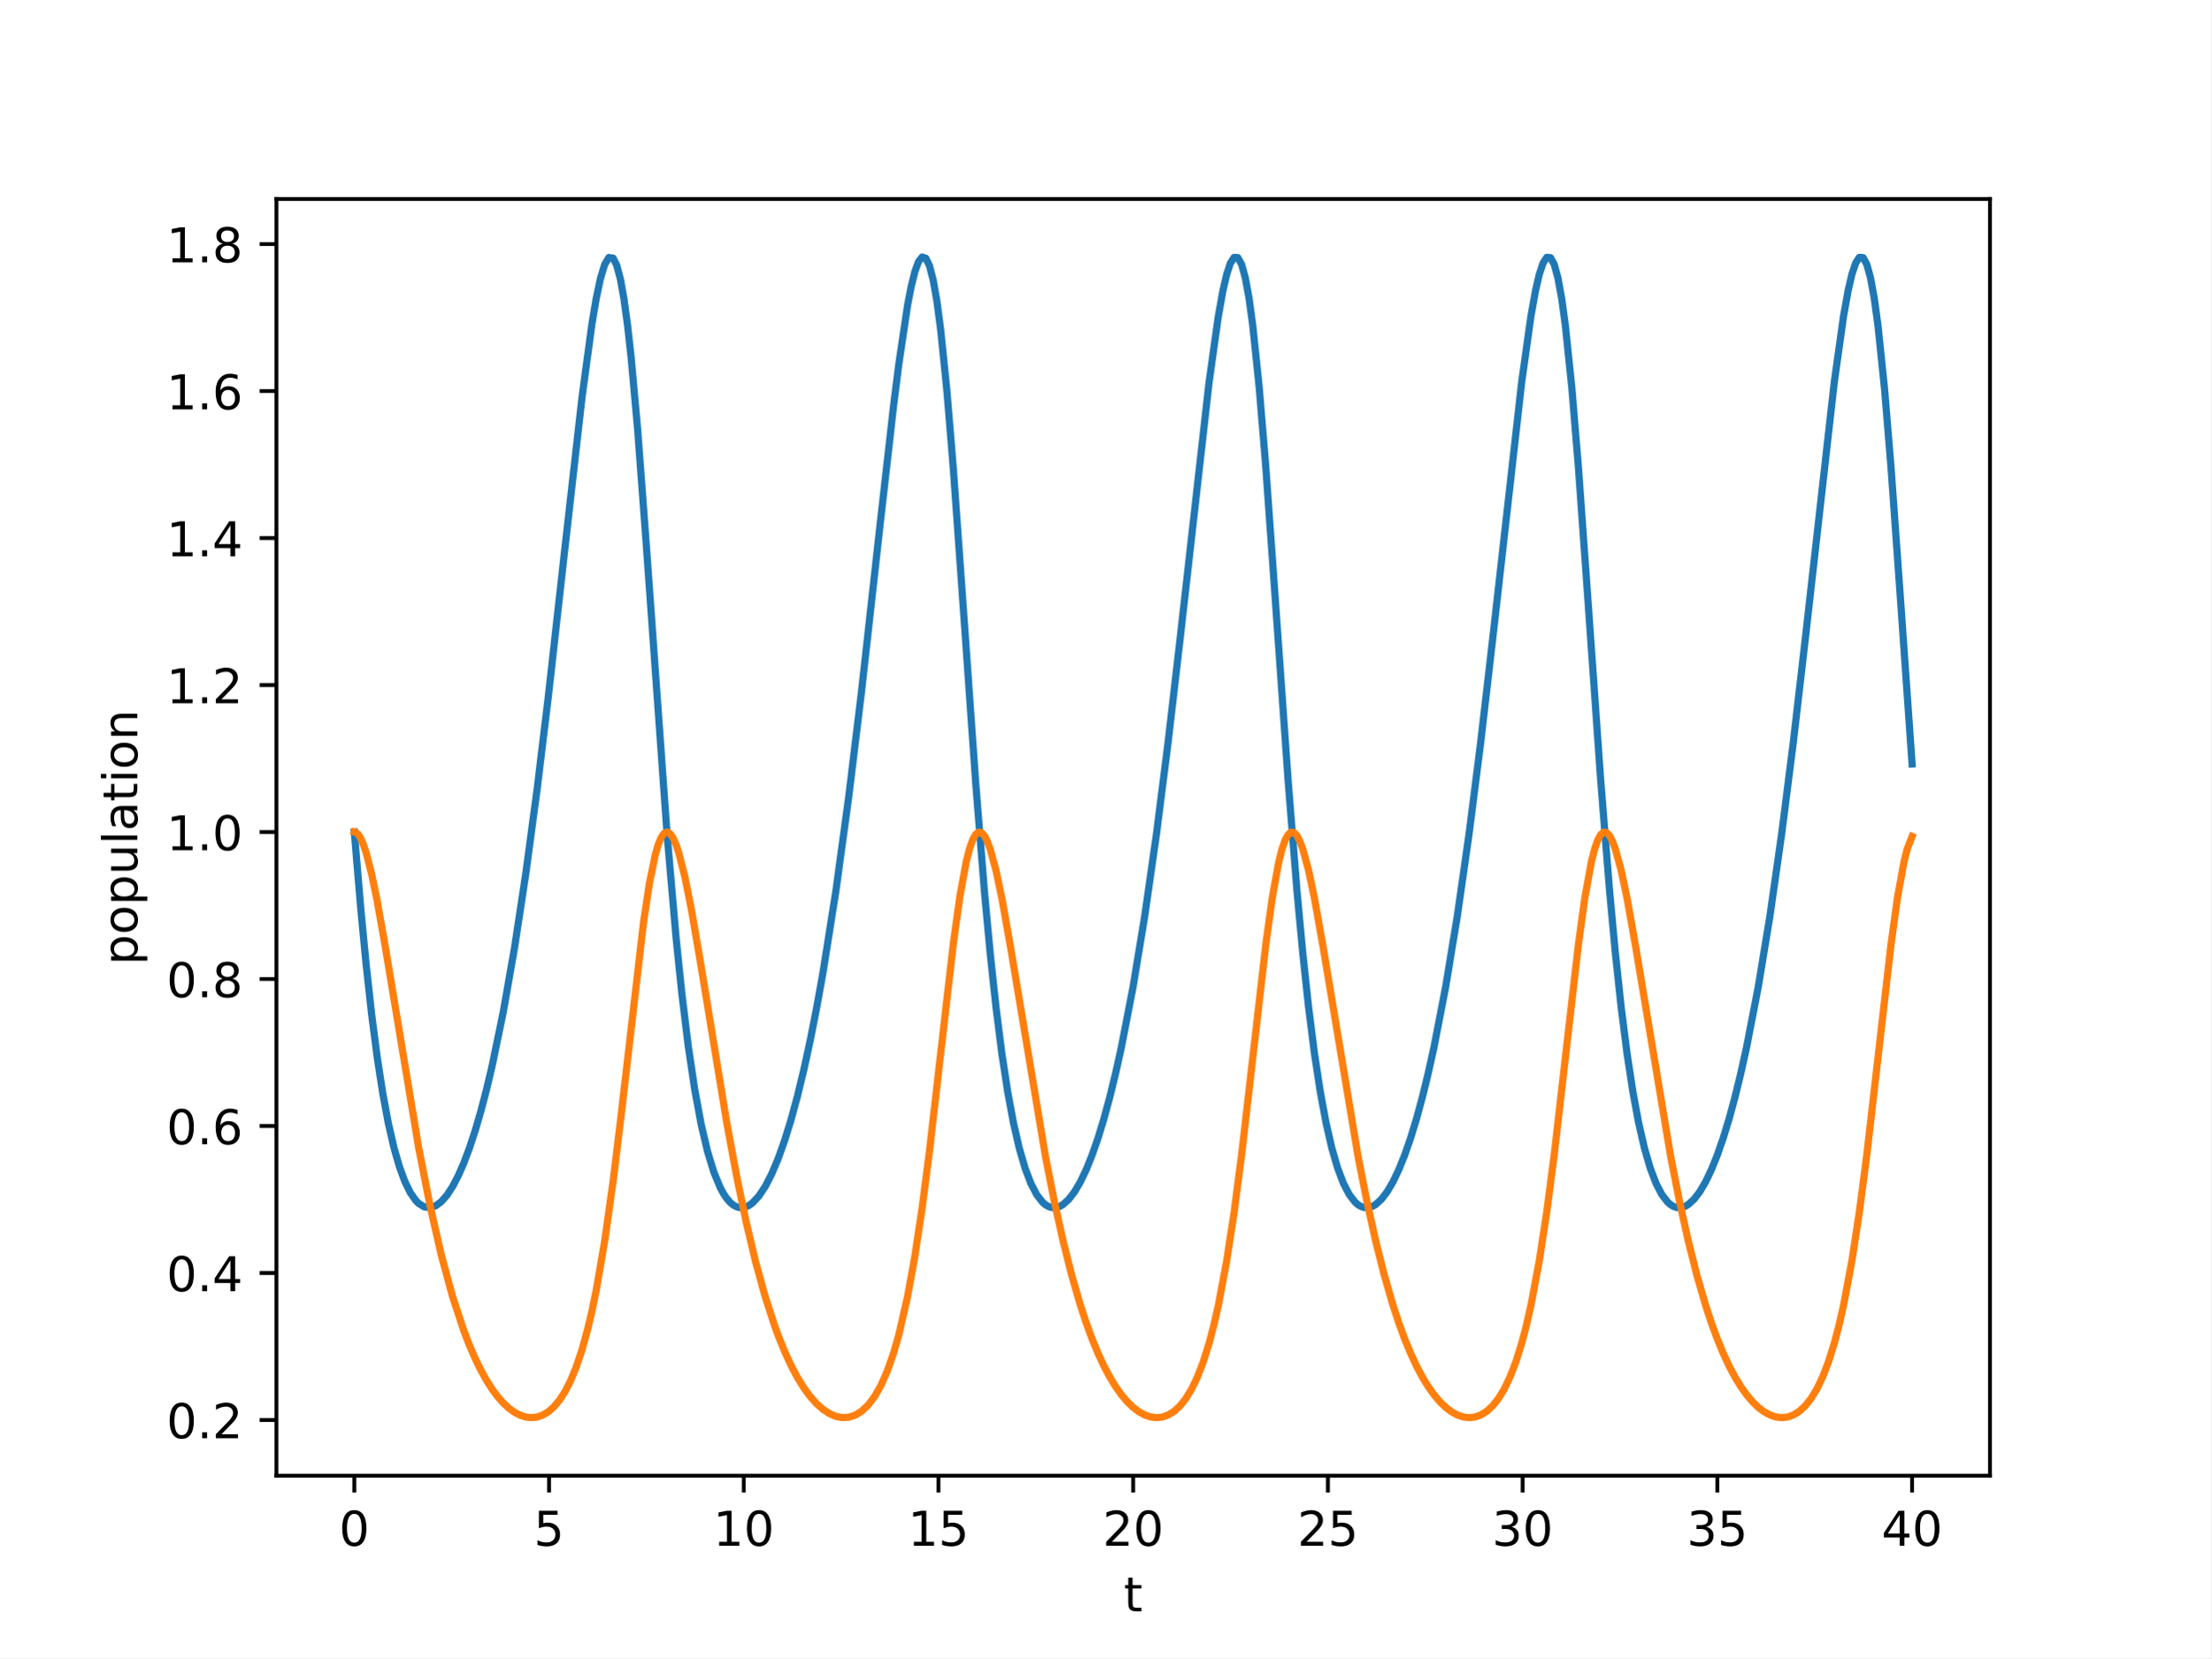
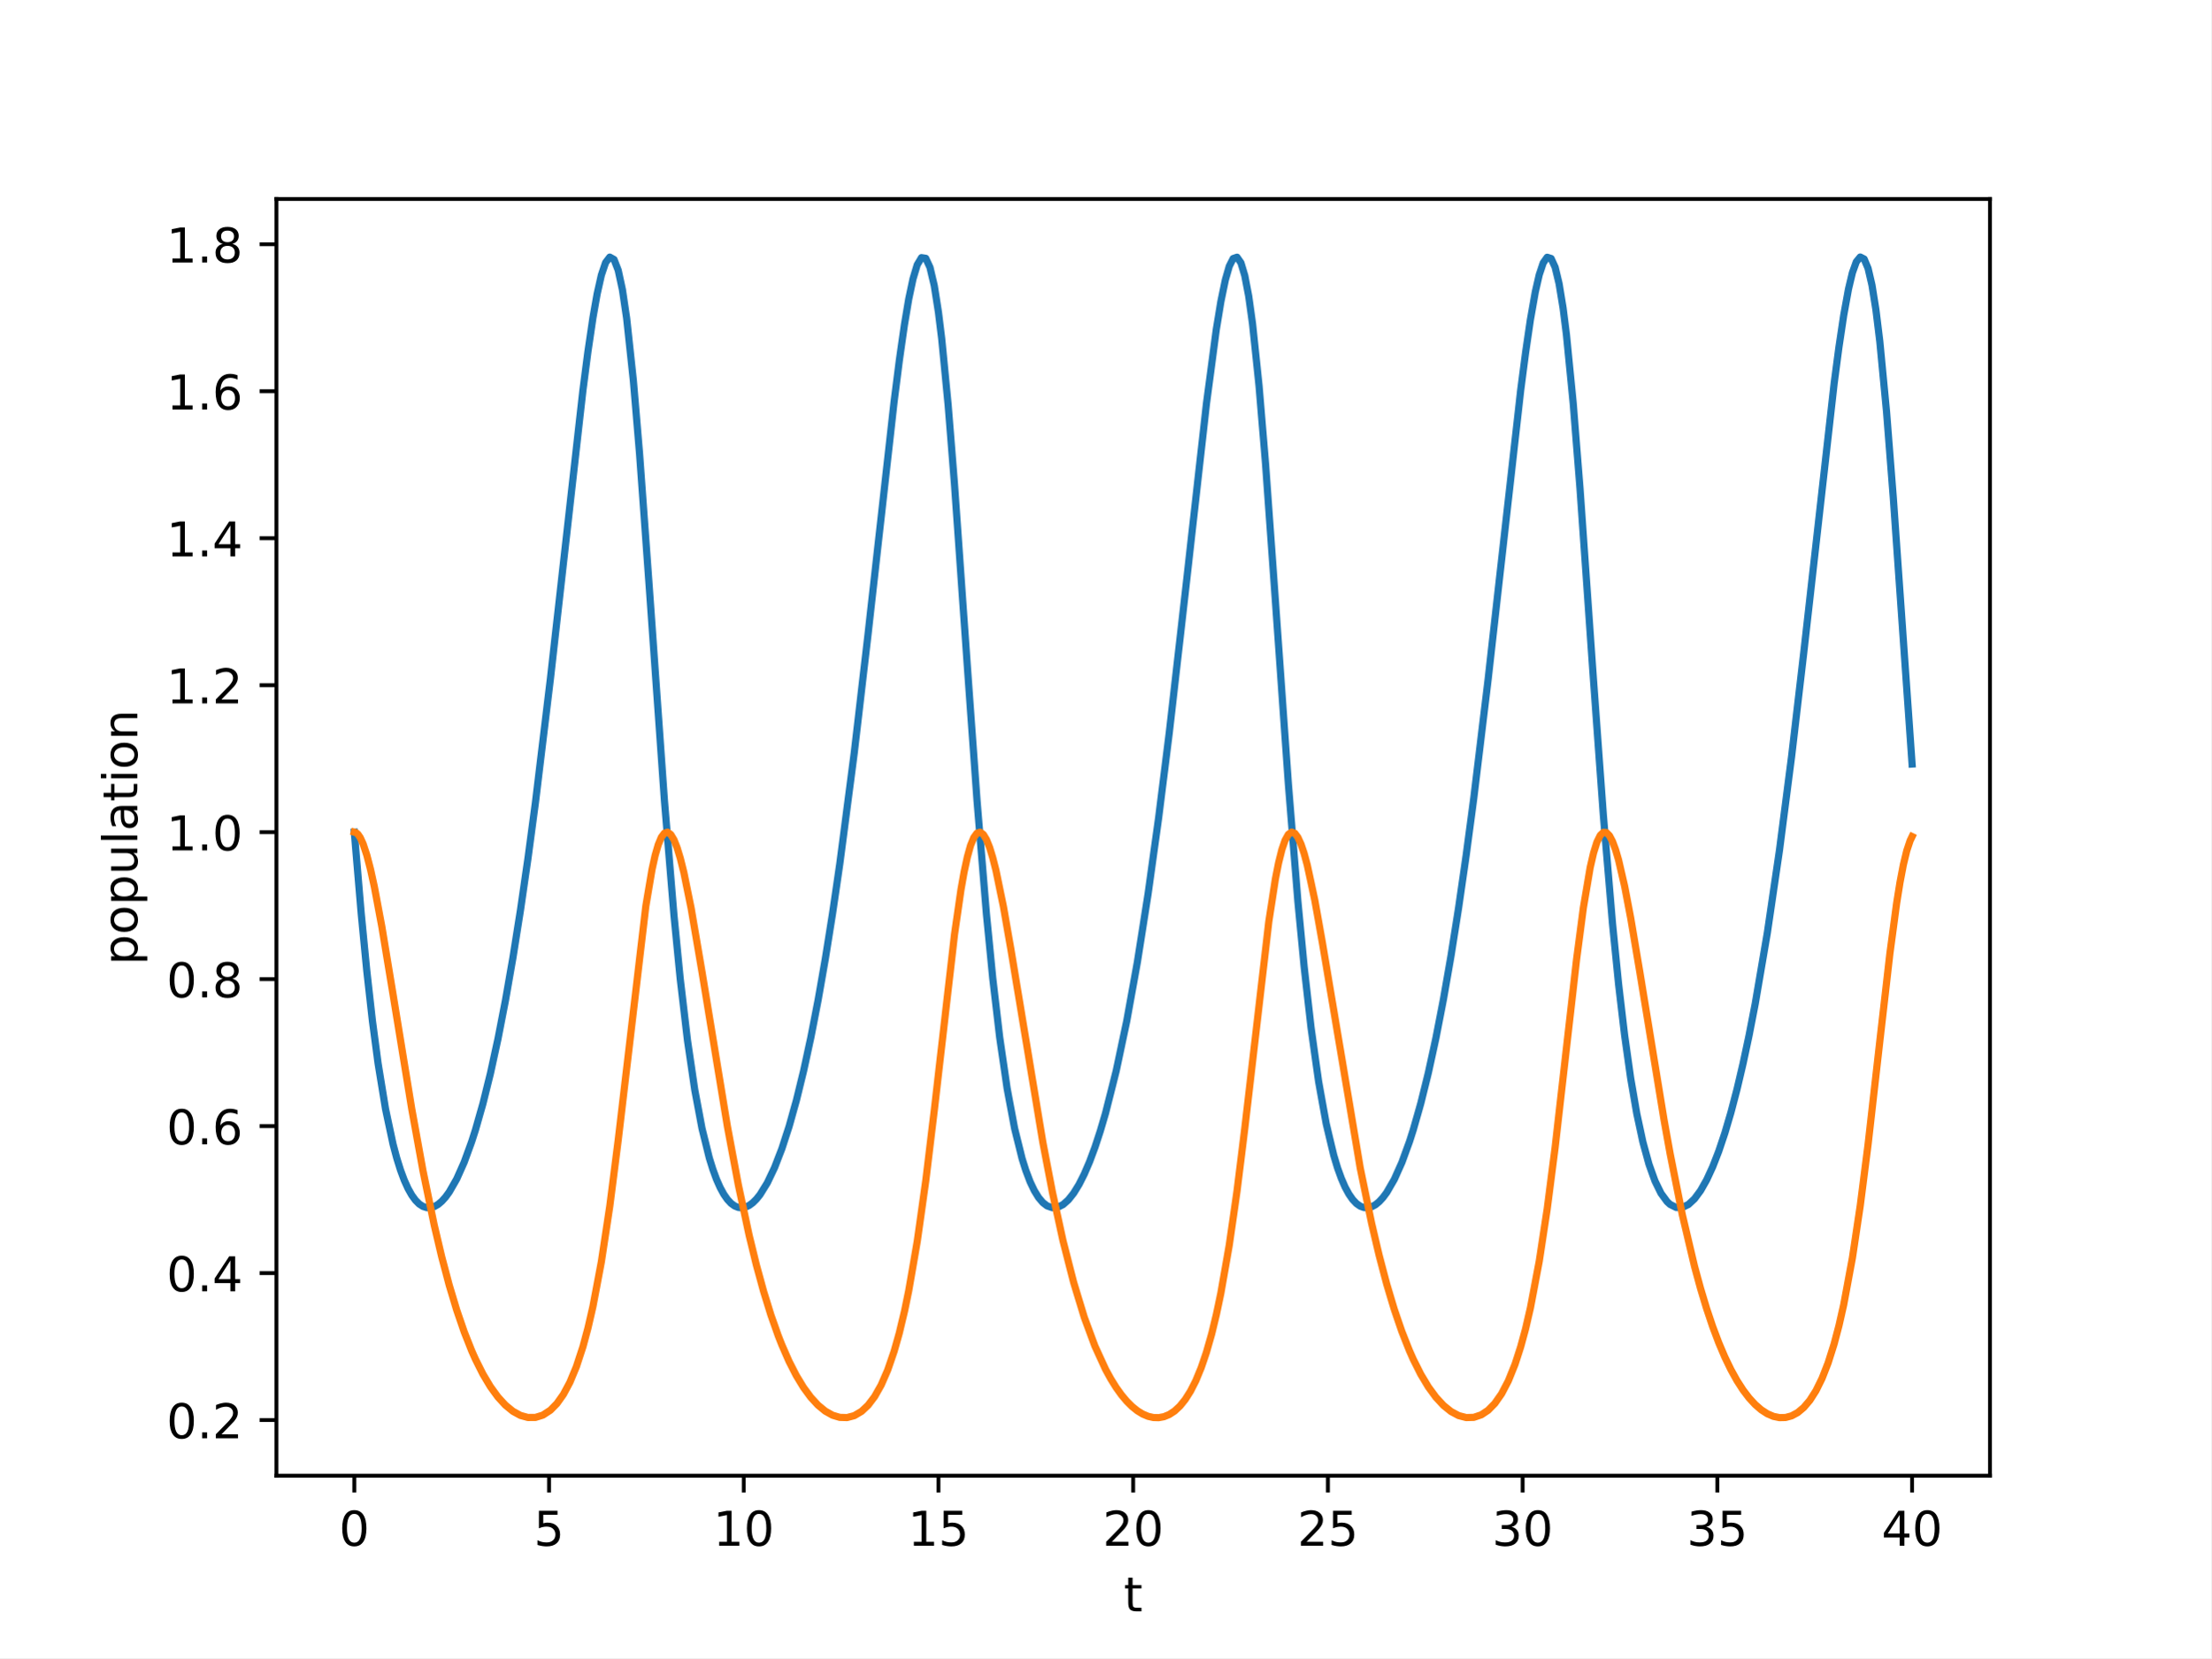
<svg xmlns="http://www.w3.org/2000/svg" xmlns:xlink="http://www.w3.org/1999/xlink" width="460.8pt" height="345.6pt" viewBox="0 0 460.8 345.6" version="1.1">
  <defs>
    <style type="text/css">*{stroke-linejoin: round; stroke-linecap: butt}</style>
  </defs>
  <g id="figure_1">
    <g id="patch_1">
      <path d="M 0 345.6  L 460.8 345.6  L 460.8 0  L 0 0  z " style="fill: #ffffff" />
    </g>
    <g id="axes_1">
      <g id="patch_2">
        <path d="M 57.6 307.584  L 414.72 307.584  L 414.72 41.472  L 57.6 41.472  z " style="fill: #ffffff" />
      </g>
      <g id="matplotlib.axis_1">
        <g id="xtick_1">
          <g id="line2d_1">
            <defs>
-               <path id="m613762e076" d="M 0 0  L 0 3.5  " style="stroke: #000000; stroke-width: 0.8" />
+               <path id="m82d29d1a93" d="M 0 0  L 0 3.5  " style="stroke: #000000; stroke-width: 0.8" />
            </defs>
            <g>
-               <use xlink:href="#m613762e076" x="73.833" y="307.584" style="stroke: #000000; stroke-width: 0.8" />
+               <use xlink:href="#m82d29d1a93" x="73.833" y="307.584" style="stroke: #000000; stroke-width: 0.8" />
            </g>
          </g>
          <g id="text_1">
            <g transform="translate(70.65148 322.1824) scale(0.1 -0.1)">
              <defs>
                <path id="DejaVuSans-30" d="M 2034 4250  Q 1547 4250 1301 3770  Q 1056 3291 1056 2328  Q 1056 1369 1301 889  Q 1547 409 2034 409  Q 2525 409 2770 889  Q 3016 1369 3016 2328  Q 3016 3291 2770 3770  Q 2525 4250 2034 4250  z M 2034 4750  Q 2819 4750 3233 4129  Q 3647 3509 3647 2328  Q 3647 1150 3233 529  Q 2819 -91 2034 -91  Q 1250 -91 836 529  Q 422 1150 422 2328  Q 422 3509 836 4129  Q 1250 4750 2034 4750  z " transform="scale(0.015625)" />
              </defs>
              <use xlink:href="#DejaVuSans-30" />
            </g>
          </g>
        </g>
        <g id="xtick_2">
          <g id="line2d_2">
            <g>
-               <use xlink:href="#m613762e076" x="114.415" y="307.584" style="stroke: #000000; stroke-width: 0.8" />
+               <use xlink:href="#m82d29d1a93" x="114.415" y="307.584" style="stroke: #000000; stroke-width: 0.8" />
            </g>
          </g>
          <g id="text_2">
            <g transform="translate(111.2333 322.1824) scale(0.1 -0.1)">
              <defs>
                <path id="DejaVuSans-35" d="M 691 4666  L 3169 4666  L 3169 4134  L 1269 4134  L 1269 2991  Q 1406 3038 1543 3061  Q 1681 3084 1819 3084  Q 2600 3084 3056 2656  Q 3513 2228 3513 1497  Q 3513 744 3044 326  Q 2575 -91 1722 -91  Q 1428 -91 1123 -41  Q 819 9 494 109  L 494 744  Q 775 591 1075 516  Q 1375 441 1709 441  Q 2250 441 2565 725  Q 2881 1009 2881 1497  Q 2881 1984 2565 2268  Q 2250 2553 1709 2553  Q 1456 2553 1204 2497  Q 953 2441 691 2322  L 691 4666  z " transform="scale(0.015625)" />
              </defs>
              <use xlink:href="#DejaVuSans-35" />
            </g>
          </g>
        </g>
        <g id="xtick_3">
          <g id="line2d_3">
            <g>
-               <use xlink:href="#m613762e076" x="154.996" y="307.584" style="stroke: #000000; stroke-width: 0.8" />
+               <use xlink:href="#m82d29d1a93" x="154.996" y="307.584" style="stroke: #000000; stroke-width: 0.8" />
            </g>
          </g>
          <g id="text_3">
            <g transform="translate(148.6339 322.1824) scale(0.1 -0.1)">
              <defs>
                <path id="DejaVuSans-31" d="M 794 531  L 1825 531  L 1825 4091  L 703 3866  L 703 4441  L 1819 4666  L 2450 4666  L 2450 531  L 3481 531  L 3481 0  L 794 0  L 794 531  z " transform="scale(0.015625)" />
              </defs>
              <use xlink:href="#DejaVuSans-31" />
              <use xlink:href="#DejaVuSans-30" transform="translate(63.62305 0)" />
            </g>
          </g>
        </g>
        <g id="xtick_4">
          <g id="line2d_4">
            <g>
-               <use xlink:href="#m613762e076" x="195.578" y="307.584" style="stroke: #000000; stroke-width: 0.8" />
+               <use xlink:href="#m82d29d1a93" x="195.578" y="307.584" style="stroke: #000000; stroke-width: 0.8" />
            </g>
          </g>
          <g id="text_4">
            <g transform="translate(189.2157 322.1824) scale(0.1 -0.1)">
              <use xlink:href="#DejaVuSans-31" />
              <use xlink:href="#DejaVuSans-35" transform="translate(63.62305 0)" />
            </g>
          </g>
        </g>
        <g id="xtick_5">
          <g id="line2d_5">
            <g>
-               <use xlink:href="#m613762e076" x="236.16" y="307.584" style="stroke: #000000; stroke-width: 0.8" />
+               <use xlink:href="#m82d29d1a93" x="236.16" y="307.584" style="stroke: #000000; stroke-width: 0.8" />
            </g>
          </g>
          <g id="text_5">
            <g transform="translate(229.7975 322.1824) scale(0.1 -0.1)">
              <defs>
                <path id="DejaVuSans-32" d="M 1228 531  L 3431 531  L 3431 0  L 469 0  L 469 531  Q 828 903 1448 1529  Q 2069 2156 2228 2338  Q 2531 2678 2651 2914  Q 2772 3150 2772 3378  Q 2772 3750 2511 3984  Q 2250 4219 1831 4219  Q 1534 4219 1204 4116  Q 875 4013 500 3803  L 500 4441  Q 881 4594 1212 4672  Q 1544 4750 1819 4750  Q 2544 4750 2975 4387  Q 3406 4025 3406 3419  Q 3406 3131 3298 2873  Q 3191 2616 2906 2266  Q 2828 2175 2409 1742  Q 1991 1309 1228 531  z " transform="scale(0.015625)" />
              </defs>
              <use xlink:href="#DejaVuSans-32" />
              <use xlink:href="#DejaVuSans-30" transform="translate(63.62305 0)" />
            </g>
          </g>
        </g>
        <g id="xtick_6">
          <g id="line2d_6">
            <g>
-               <use xlink:href="#m613762e076" x="276.742" y="307.584" style="stroke: #000000; stroke-width: 0.8" />
+               <use xlink:href="#m82d29d1a93" x="276.742" y="307.584" style="stroke: #000000; stroke-width: 0.8" />
            </g>
          </g>
          <g id="text_6">
            <g transform="translate(270.3793 322.1824) scale(0.1 -0.1)">
              <use xlink:href="#DejaVuSans-32" />
              <use xlink:href="#DejaVuSans-35" transform="translate(63.62305 0)" />
            </g>
          </g>
        </g>
        <g id="xtick_7">
          <g id="line2d_7">
            <g>
-               <use xlink:href="#m613762e076" x="317.324" y="307.584" style="stroke: #000000; stroke-width: 0.8" />
+               <use xlink:href="#m82d29d1a93" x="317.324" y="307.584" style="stroke: #000000; stroke-width: 0.8" />
            </g>
          </g>
          <g id="text_7">
            <g transform="translate(310.9611 322.1824) scale(0.1 -0.1)">
              <defs>
                <path id="DejaVuSans-33" d="M 2597 2516  Q 3050 2419 3304 2112  Q 3559 1806 3559 1356  Q 3559 666 3084 287  Q 2609 -91 1734 -91  Q 1441 -91 1130 -33  Q 819 25 488 141  L 488 750  Q 750 597 1062 519  Q 1375 441 1716 441  Q 2309 441 2620 675  Q 2931 909 2931 1356  Q 2931 1769 2642 2001  Q 2353 2234 1838 2234  L 1294 2234  L 1294 2753  L 1863 2753  Q 2328 2753 2575 2939  Q 2822 3125 2822 3475  Q 2822 3834 2567 4026  Q 2313 4219 1838 4219  Q 1578 4219 1281 4162  Q 984 4106 628 3988  L 628 4550  Q 988 4650 1302 4700  Q 1616 4750 1894 4750  Q 2613 4750 3031 4423  Q 3450 4097 3450 3541  Q 3450 3153 3228 2886  Q 3006 2619 2597 2516  z " transform="scale(0.015625)" />
              </defs>
              <use xlink:href="#DejaVuSans-33" />
              <use xlink:href="#DejaVuSans-30" transform="translate(63.62305 0)" />
            </g>
          </g>
        </g>
        <g id="xtick_8">
          <g id="line2d_8">
            <g>
-               <use xlink:href="#m613762e076" x="357.905" y="307.584" style="stroke: #000000; stroke-width: 0.8" />
+               <use xlink:href="#m82d29d1a93" x="357.905" y="307.584" style="stroke: #000000; stroke-width: 0.8" />
            </g>
          </g>
          <g id="text_8">
            <g transform="translate(351.543 322.1824) scale(0.1 -0.1)">
              <use xlink:href="#DejaVuSans-33" />
              <use xlink:href="#DejaVuSans-35" transform="translate(63.62305 0)" />
            </g>
          </g>
        </g>
        <g id="xtick_9">
          <g id="line2d_9">
            <g>
-               <use xlink:href="#m613762e076" x="398.487" y="307.584" style="stroke: #000000; stroke-width: 0.8" />
+               <use xlink:href="#m82d29d1a93" x="398.487" y="307.584" style="stroke: #000000; stroke-width: 0.8" />
            </g>
          </g>
          <g id="text_9">
            <g transform="translate(392.1248 322.1824) scale(0.1 -0.1)">
              <defs>
                <path id="DejaVuSans-34" d="M 2419 4116  L 825 1625  L 2419 1625  L 2419 4116  z M 2253 4666  L 3047 4666  L 3047 1625  L 3713 1625  L 3713 1100  L 3047 1100  L 3047 0  L 2419 0  L 2419 1100  L 313 1100  L 313 1709  L 2253 4666  z " transform="scale(0.015625)" />
              </defs>
              <use xlink:href="#DejaVuSans-34" />
              <use xlink:href="#DejaVuSans-30" transform="translate(63.62305 0)" />
            </g>
          </g>
        </g>
        <g id="text_10">
          <g transform="translate(234.1998 335.8606) scale(0.1 -0.1)">
            <defs>
              <path id="DejaVuSans-74" d="M 1172 4494  L 1172 3500  L 2356 3500  L 2356 3053  L 1172 3053  L 1172 1153  Q 1172 725 1289 603  Q 1406 481 1766 481  L 2356 481  L 2356 0  L 1766 0  Q 1100 0 847 248  Q 594 497 594 1153  L 594 3053  L 172 3053  L 172 3500  L 594 3500  L 594 4494  L 1172 4494  z " transform="scale(0.015625)" />
            </defs>
            <use xlink:href="#DejaVuSans-74" />
          </g>
        </g>
      </g>
      <g id="matplotlib.axis_2">
        <g id="ytick_1">
          <g id="line2d_10">
            <defs>
-               <path id="mb1f3148cbe" d="M 0 0  L -3.5 0  " style="stroke: #000000; stroke-width: 0.8" />
+               <path id="m89bc246139" d="M 0 0  L -3.5 0  " style="stroke: #000000; stroke-width: 0.8" />
            </defs>
            <g>
-               <use xlink:href="#mb1f3148cbe" x="57.6" y="295.974" style="stroke: #000000; stroke-width: 0.8" />
+               <use xlink:href="#m89bc246139" x="57.6" y="295.989" style="stroke: #000000; stroke-width: 0.8" />
            </g>
          </g>
          <g id="text_11">
-             <g transform="translate(34.69687 299.7729) scale(0.1 -0.1)">
+             <g transform="translate(34.69687 299.7882) scale(0.1 -0.1)">
              <defs>
                <path id="DejaVuSans-2e" d="M 684 794  L 1344 794  L 1344 0  L 684 0  L 684 794  z " transform="scale(0.015625)" />
              </defs>
              <use xlink:href="#DejaVuSans-30" />
              <use xlink:href="#DejaVuSans-2e" transform="translate(63.62305 0)" />
              <use xlink:href="#DejaVuSans-32" transform="translate(95.41016 0)" />
            </g>
          </g>
        </g>
        <g id="ytick_2">
          <g id="line2d_11">
            <g>
-               <use xlink:href="#mb1f3148cbe" x="57.6" y="265.335" style="stroke: #000000; stroke-width: 0.8" />
+               <use xlink:href="#m89bc246139" x="57.6" y="265.353" style="stroke: #000000; stroke-width: 0.8" />
            </g>
          </g>
          <g id="text_12">
-             <g transform="translate(34.69687 269.1345) scale(0.1 -0.1)">
+             <g transform="translate(34.69687 269.1526) scale(0.1 -0.1)">
              <use xlink:href="#DejaVuSans-30" />
              <use xlink:href="#DejaVuSans-2e" transform="translate(63.62305 0)" />
              <use xlink:href="#DejaVuSans-34" transform="translate(95.41016 0)" />
            </g>
          </g>
        </g>
        <g id="ytick_3">
          <g id="line2d_12">
            <g>
-               <use xlink:href="#mb1f3148cbe" x="57.6" y="234.697" style="stroke: #000000; stroke-width: 0.8" />
+               <use xlink:href="#m89bc246139" x="57.6" y="234.718" style="stroke: #000000; stroke-width: 0.8" />
            </g>
          </g>
          <g id="text_13">
-             <g transform="translate(34.69687 238.4961) scale(0.1 -0.1)">
+             <g transform="translate(34.69687 238.517) scale(0.1 -0.1)">
              <defs>
                <path id="DejaVuSans-36" d="M 2113 2584  Q 1688 2584 1439 2293  Q 1191 2003 1191 1497  Q 1191 994 1439 701  Q 1688 409 2113 409  Q 2538 409 2786 701  Q 3034 994 3034 1497  Q 3034 2003 2786 2293  Q 2538 2584 2113 2584  z M 3366 4563  L 3366 3988  Q 3128 4100 2886 4159  Q 2644 4219 2406 4219  Q 1781 4219 1451 3797  Q 1122 3375 1075 2522  Q 1259 2794 1537 2939  Q 1816 3084 2150 3084  Q 2853 3084 3261 2657  Q 3669 2231 3669 1497  Q 3669 778 3244 343  Q 2819 -91 2113 -91  Q 1303 -91 875 529  Q 447 1150 447 2328  Q 447 3434 972 4092  Q 1497 4750 2381 4750  Q 2619 4750 2861 4703  Q 3103 4656 3366 4563  z " transform="scale(0.015625)" />
              </defs>
              <use xlink:href="#DejaVuSans-30" />
              <use xlink:href="#DejaVuSans-2e" transform="translate(63.62305 0)" />
              <use xlink:href="#DejaVuSans-36" transform="translate(95.41016 0)" />
            </g>
          </g>
        </g>
        <g id="ytick_4">
          <g id="line2d_13">
            <g>
-               <use xlink:href="#mb1f3148cbe" x="57.6" y="204.059" style="stroke: #000000; stroke-width: 0.8" />
+               <use xlink:href="#m89bc246139" x="57.6" y="204.082" style="stroke: #000000; stroke-width: 0.8" />
            </g>
          </g>
          <g id="text_14">
-             <g transform="translate(34.69687 207.8577) scale(0.1 -0.1)">
+             <g transform="translate(34.69687 207.8813) scale(0.1 -0.1)">
              <defs>
                <path id="DejaVuSans-38" d="M 2034 2216  Q 1584 2216 1326 1975  Q 1069 1734 1069 1313  Q 1069 891 1326 650  Q 1584 409 2034 409  Q 2484 409 2743 651  Q 3003 894 3003 1313  Q 3003 1734 2745 1975  Q 2488 2216 2034 2216  z M 1403 2484  Q 997 2584 770 2862  Q 544 3141 544 3541  Q 544 4100 942 4425  Q 1341 4750 2034 4750  Q 2731 4750 3128 4425  Q 3525 4100 3525 3541  Q 3525 3141 3298 2862  Q 3072 2584 2669 2484  Q 3125 2378 3379 2068  Q 3634 1759 3634 1313  Q 3634 634 3220 271  Q 2806 -91 2034 -91  Q 1263 -91 848 271  Q 434 634 434 1313  Q 434 1759 690 2068  Q 947 2378 1403 2484  z M 1172 3481  Q 1172 3119 1398 2916  Q 1625 2713 2034 2713  Q 2441 2713 2670 2916  Q 2900 3119 2900 3481  Q 2900 3844 2670 4047  Q 2441 4250 2034 4250  Q 1625 4250 1398 4047  Q 1172 3844 1172 3481  z " transform="scale(0.015625)" />
              </defs>
              <use xlink:href="#DejaVuSans-30" />
              <use xlink:href="#DejaVuSans-2e" transform="translate(63.62305 0)" />
              <use xlink:href="#DejaVuSans-38" transform="translate(95.41016 0)" />
            </g>
          </g>
        </g>
        <g id="ytick_5">
          <g id="line2d_14">
            <g>
-               <use xlink:href="#mb1f3148cbe" x="57.6" y="173.42" style="stroke: #000000; stroke-width: 0.8" />
+               <use xlink:href="#m89bc246139" x="57.6" y="173.446" style="stroke: #000000; stroke-width: 0.8" />
            </g>
          </g>
          <g id="text_15">
-             <g transform="translate(34.69687 177.2194) scale(0.1 -0.1)">
+             <g transform="translate(34.69687 177.2457) scale(0.1 -0.1)">
              <use xlink:href="#DejaVuSans-31" />
              <use xlink:href="#DejaVuSans-2e" transform="translate(63.62305 0)" />
              <use xlink:href="#DejaVuSans-30" transform="translate(95.41016 0)" />
            </g>
          </g>
        </g>
        <g id="ytick_6">
          <g id="line2d_15">
            <g>
-               <use xlink:href="#mb1f3148cbe" x="57.6" y="142.782" style="stroke: #000000; stroke-width: 0.8" />
+               <use xlink:href="#m89bc246139" x="57.6" y="142.811" style="stroke: #000000; stroke-width: 0.8" />
            </g>
          </g>
          <g id="text_16">
-             <g transform="translate(34.69687 146.581) scale(0.1 -0.1)">
+             <g transform="translate(34.69687 146.6101) scale(0.1 -0.1)">
              <use xlink:href="#DejaVuSans-31" />
              <use xlink:href="#DejaVuSans-2e" transform="translate(63.62305 0)" />
              <use xlink:href="#DejaVuSans-32" transform="translate(95.41016 0)" />
            </g>
          </g>
        </g>
        <g id="ytick_7">
          <g id="line2d_16">
            <g>
-               <use xlink:href="#mb1f3148cbe" x="57.6" y="112.143" style="stroke: #000000; stroke-width: 0.8" />
+               <use xlink:href="#m89bc246139" x="57.6" y="112.175" style="stroke: #000000; stroke-width: 0.8" />
            </g>
          </g>
          <g id="text_17">
-             <g transform="translate(34.69687 115.9426) scale(0.1 -0.1)">
+             <g transform="translate(34.69687 115.9745) scale(0.1 -0.1)">
              <use xlink:href="#DejaVuSans-31" />
              <use xlink:href="#DejaVuSans-2e" transform="translate(63.62305 0)" />
              <use xlink:href="#DejaVuSans-34" transform="translate(95.41016 0)" />
            </g>
          </g>
        </g>
        <g id="ytick_8">
          <g id="line2d_17">
            <g>
-               <use xlink:href="#mb1f3148cbe" x="57.6" y="81.505" style="stroke: #000000; stroke-width: 0.8" />
+               <use xlink:href="#m89bc246139" x="57.6" y="81.54" style="stroke: #000000; stroke-width: 0.8" />
            </g>
          </g>
          <g id="text_18">
-             <g transform="translate(34.69687 85.30425) scale(0.1 -0.1)">
+             <g transform="translate(34.69687 85.33884) scale(0.1 -0.1)">
              <use xlink:href="#DejaVuSans-31" />
              <use xlink:href="#DejaVuSans-2e" transform="translate(63.62305 0)" />
              <use xlink:href="#DejaVuSans-36" transform="translate(95.41016 0)" />
            </g>
          </g>
        </g>
        <g id="ytick_9">
          <g id="line2d_18">
            <g>
-               <use xlink:href="#mb1f3148cbe" x="57.6" y="50.867" style="stroke: #000000; stroke-width: 0.8" />
+               <use xlink:href="#m89bc246139" x="57.6" y="50.904" style="stroke: #000000; stroke-width: 0.8" />
            </g>
          </g>
          <g id="text_19">
-             <g transform="translate(34.69687 54.66587) scale(0.1 -0.1)">
+             <g transform="translate(34.69687 54.70321) scale(0.1 -0.1)">
              <use xlink:href="#DejaVuSans-31" />
              <use xlink:href="#DejaVuSans-2e" transform="translate(63.62305 0)" />
              <use xlink:href="#DejaVuSans-38" transform="translate(95.41016 0)" />
            </g>
          </g>
        </g>
        <g id="text_20">
          <g transform="translate(28.61719 201.135) rotate(-90) scale(0.1 -0.1)">
            <defs>
              <path id="DejaVuSans-70" d="M 1159 525  L 1159 -1331  L 581 -1331  L 581 3500  L 1159 3500  L 1159 2969  Q 1341 3281 1617 3432  Q 1894 3584 2278 3584  Q 2916 3584 3314 3078  Q 3713 2572 3713 1747  Q 3713 922 3314 415  Q 2916 -91 2278 -91  Q 1894 -91 1617 61  Q 1341 213 1159 525  z M 3116 1747  Q 3116 2381 2855 2742  Q 2594 3103 2138 3103  Q 1681 3103 1420 2742  Q 1159 2381 1159 1747  Q 1159 1113 1420 752  Q 1681 391 2138 391  Q 2594 391 2855 752  Q 3116 1113 3116 1747  z " transform="scale(0.015625)" />
              <path id="DejaVuSans-6f" d="M 1959 3097  Q 1497 3097 1228 2736  Q 959 2375 959 1747  Q 959 1119 1226 758  Q 1494 397 1959 397  Q 2419 397 2687 759  Q 2956 1122 2956 1747  Q 2956 2369 2687 2733  Q 2419 3097 1959 3097  z M 1959 3584  Q 2709 3584 3137 3096  Q 3566 2609 3566 1747  Q 3566 888 3137 398  Q 2709 -91 1959 -91  Q 1206 -91 779 398  Q 353 888 353 1747  Q 353 2609 779 3096  Q 1206 3584 1959 3584  z " transform="scale(0.015625)" />
              <path id="DejaVuSans-75" d="M 544 1381  L 544 3500  L 1119 3500  L 1119 1403  Q 1119 906 1312 657  Q 1506 409 1894 409  Q 2359 409 2629 706  Q 2900 1003 2900 1516  L 2900 3500  L 3475 3500  L 3475 0  L 2900 0  L 2900 538  Q 2691 219 2414 64  Q 2138 -91 1772 -91  Q 1169 -91 856 284  Q 544 659 544 1381  z M 1991 3584  L 1991 3584  z " transform="scale(0.015625)" />
              <path id="DejaVuSans-6c" d="M 603 4863  L 1178 4863  L 1178 0  L 603 0  L 603 4863  z " transform="scale(0.015625)" />
              <path id="DejaVuSans-61" d="M 2194 1759  Q 1497 1759 1228 1600  Q 959 1441 959 1056  Q 959 750 1161 570  Q 1363 391 1709 391  Q 2188 391 2477 730  Q 2766 1069 2766 1631  L 2766 1759  L 2194 1759  z M 3341 1997  L 3341 0  L 2766 0  L 2766 531  Q 2569 213 2275 61  Q 1981 -91 1556 -91  Q 1019 -91 701 211  Q 384 513 384 1019  Q 384 1609 779 1909  Q 1175 2209 1959 2209  L 2766 2209  L 2766 2266  Q 2766 2663 2505 2880  Q 2244 3097 1772 3097  Q 1472 3097 1187 3025  Q 903 2953 641 2809  L 641 3341  Q 956 3463 1253 3523  Q 1550 3584 1831 3584  Q 2591 3584 2966 3190  Q 3341 2797 3341 1997  z " transform="scale(0.015625)" />
              <path id="DejaVuSans-69" d="M 603 3500  L 1178 3500  L 1178 0  L 603 0  L 603 3500  z M 603 4863  L 1178 4863  L 1178 4134  L 603 4134  L 603 4863  z " transform="scale(0.015625)" />
              <path id="DejaVuSans-6e" d="M 3513 2113  L 3513 0  L 2938 0  L 2938 2094  Q 2938 2591 2744 2837  Q 2550 3084 2163 3084  Q 1697 3084 1428 2787  Q 1159 2491 1159 1978  L 1159 0  L 581 0  L 581 3500  L 1159 3500  L 1159 2956  Q 1366 3272 1645 3428  Q 1925 3584 2291 3584  Q 2894 3584 3203 3211  Q 3513 2838 3513 2113  z " transform="scale(0.015625)" />
            </defs>
            <use xlink:href="#DejaVuSans-70" />
            <use xlink:href="#DejaVuSans-6f" transform="translate(63.47656 0)" />
            <use xlink:href="#DejaVuSans-70" transform="translate(124.6582 0)" />
            <use xlink:href="#DejaVuSans-75" transform="translate(188.1348 0)" />
            <use xlink:href="#DejaVuSans-6c" transform="translate(251.5137 0)" />
            <use xlink:href="#DejaVuSans-61" transform="translate(279.2969 0)" />
            <use xlink:href="#DejaVuSans-74" transform="translate(340.5762 0)" />
            <use xlink:href="#DejaVuSans-69" transform="translate(379.7852 0)" />
            <use xlink:href="#DejaVuSans-6f" transform="translate(407.5684 0)" />
            <use xlink:href="#DejaVuSans-6e" transform="translate(468.75 0)" />
          </g>
        </g>
      </g>
      <g id="line2d_19">
-         <path d="M 73.833 173.42  L 75.204 189.647  L 76.303 201.061  L 77.456 211.495  L 78.61 220.397  L 79.764 227.878  L 80.917 234.072  L 82.071 239.118  L 83.224 243.15  L 84.378 246.285  L 85.531 248.628  L 86.685 250.267  L 87.262 250.844  L 88.436 251.564  L 89.61 251.714  L 90.784 251.338  L 91.958 250.468  L 93.132 249.128  L 94.306 247.334  L 95.479 245.095  L 96.653 242.416  L 97.827 239.297  L 99.001 235.734  L 100.175 231.72  L 101.349 227.246  L 102.523 222.301  L 104.871 210.952  L 107.219 197.582  L 109.567 182.132  L 111.915 164.624  L 114.263 145.239  L 117.785 113.735  L 121.307 82.678  L 123.362 67.475  L 124.243 62.252  L 125.124 58.08  L 126.005 55.155  L 126.885 53.669  L 127.766 53.792  L 128.519 55.278  L 129.272 58.099  L 130.025 62.275  L 130.778 67.785  L 131.531 74.562  L 132.896 89.692  L 134.732 114.196  L 139.016 173.883  L 140.864 195.16  L 142.096 207.104  L 143.433 218.049  L 144.771 227.041  L 146.108 234.283  L 147.445 239.989  L 148.782 244.364  L 150.119 247.586  L 150.787 248.813  L 151.456 249.807  L 152.125 250.58  L 152.793 251.147  L 153.462 251.518  L 154.13 251.703  L 154.799 251.71  L 155.467 251.548  L 156.136 251.222  L 156.804 250.737  L 158.141 249.31  L 159.479 247.29  L 160.816 244.695  L 162.153 241.528  L 163.491 237.787  L 164.828 233.466  L 166.166 228.553  L 167.504 223.033  L 168.842 216.888  L 170.18 210.101  L 171.518 202.655  L 174.193 185.742  L 176.869 166.142  L 179.545 144.082  L 183.558 108.032  L 186.234 84.493  L 187.3 76.003  L 189.129 63.696  L 189.893 59.727  L 190.657 56.632  L 191.42 54.539  L 192.184 53.568  L 192.948 53.828  L 193.711 55.406  L 194.475 58.359  L 195.239 62.705  L 196.002 68.42  L 197.349 81.583  L 198.697 97.989  L 200.717 126.202  L 203.344 163.258  L 205.16 185.839  L 206.371 198.829  L 207.582 210.066  L 208.793 219.603  L 210.004 227.559  L 211.215 234.091  L 212.426 239.358  L 213.637 243.513  L 214.848 246.693  L 216.059 249.016  L 217.27 250.579  L 217.876 251.102  L 218.481 251.463  L 219.087 251.669  L 219.692 251.729  L 220.298 251.647  L 220.903 251.428  L 221.509 251.077  L 222.72 249.992  L 223.931 248.414  L 225.15 246.343  L 226.369 243.795  L 227.588 240.773  L 228.807 237.274  L 230.026 233.292  L 231.246 228.819  L 232.465 223.842  L 233.684 218.348  L 236.122 205.758  L 238.56 190.955  L 240.999 173.907  L 243.437 154.707  L 245.875 133.692  L 251.971 79.7  L 253.897 65.953  L 254.86 60.589  L 255.637 57.226  L 256.414 54.871  L 257.191 53.654  L 257.968 53.692  L 258.744 55.081  L 259.521 57.885  L 260.298 62.132  L 261.075 67.799  L 262.431 80.857  L 263.788 97.247  L 265.822 125.582  L 268.463 162.884  L 270.283 185.56  L 271.496 198.61  L 272.71 209.899  L 273.923 219.48  L 275.137 227.472  L 276.35 234.032  L 277.564 239.32  L 278.777 243.492  L 279.99 246.683  L 281.204 249.013  L 282.417 250.58  L 283.024 251.104  L 283.631 251.465  L 284.237 251.671  L 284.844 251.73  L 285.451 251.647  L 286.058 251.426  L 286.664 251.073  L 287.878 249.982  L 289.091 248.396  L 290.31 246.319  L 291.53 243.765  L 292.749 240.737  L 293.969 237.232  L 295.188 233.244  L 296.407 228.764  L 297.627 223.78  L 298.846 218.279  L 301.285 205.672  L 303.724 190.852  L 306.163 173.785  L 308.601 154.567  L 311.04 133.537  L 317.137 79.551  L 319.06 65.858  L 320.021 60.521  L 320.797 57.176  L 321.574 54.84  L 322.35 53.642  L 323.127 53.699  L 323.903 55.107  L 324.679 57.93  L 325.456 62.193  L 326.232 67.875  L 327.587 80.943  L 328.942 97.33  L 330.974 125.641  L 333.612 162.906  L 335.432 185.576  L 336.645 198.622  L 337.858 209.908  L 339.072 219.486  L 340.285 227.477  L 341.498 234.034  L 342.711 239.322  L 343.924 243.492  L 345.138 246.684  L 346.351 249.014  L 347.564 250.581  L 348.171 251.104  L 348.777 251.466  L 349.384 251.673  L 349.99 251.731  L 350.597 251.648  L 351.204 251.428  L 351.81 251.075  L 353.023 249.985  L 354.237 248.4  L 355.456 246.324  L 356.675 243.771  L 357.895 240.744  L 359.114 237.24  L 360.333 233.254  L 361.553 228.774  L 362.772 223.791  L 363.991 218.291  L 366.43 205.688  L 368.869 190.871  L 371.307 173.807  L 373.746 154.592  L 376.185 133.564  L 382.281 79.576  L 384.205 65.872  L 385.166 60.531  L 385.943 57.182  L 386.719 54.842  L 387.496 53.64  L 388.272 53.694  L 389.049 55.098  L 389.825 57.918  L 390.602 62.178  L 391.378 67.858  L 392.733 80.923  L 394.088 97.312  L 396.12 125.628  L 398.487 159.234  L 398.487 159.234  " clip-path="url(#pc4a9fdaf49)" style="fill: none; stroke: #1f77b4; stroke-width: 1.5; stroke-linecap: square" />
+         <path d="M 73.833 173.446  L 75.266 190.353  L 76.437 202.382  L 77.608 212.776  L 78.78 221.605  L 80.341 231.152  L 81.903 238.47  L 82.684 241.399  L 83.464 243.893  L 84.245 245.987  L 85.026 247.713  L 85.807 249.101  L 86.587 250.174  L 87.368 250.955  L 88.149 251.462  L 88.93 251.714  L 89.71 251.722  L 90.491 251.499  L 91.272 251.055  L 92.053 250.397  L 92.834 249.532  L 93.614 248.465  L 95.176 245.737  L 96.737 242.229  L 98.299 237.941  L 99.08 235.502  L 100.641 230.023  L 102.203 223.722  L 103.764 216.573  L 105.326 208.548  L 106.887 199.622  L 108.449 189.776  L 110.011 179.007  L 111.572 167.334  L 114.695 141.527  L 121.476 81.345  L 122.522 73.293  L 123.568 66.208  L 124.445 61.232  L 125.322 57.342  L 126.2 54.732  L 127.077 53.589  L 127.954 54.076  L 128.831 56.319  L 129.709 60.388  L 130.586 66.285  L 131.992 79.325  L 133.288 94.632  L 135.232 121.352  L 138.471 166.912  L 140.449 190.742  L 141.768 204.114  L 143.279 216.906  L 144.79 227.178  L 146.301 235.218  L 147.813 241.336  L 148.568 243.766  L 149.324 245.819  L 150.08 247.526  L 150.835 248.912  L 151.591 250  L 152.347 250.811  L 153.102 251.362  L 153.858 251.669  L 154.614 251.746  L 155.369 251.603  L 156.125 251.249  L 156.88 250.693  L 157.636 249.941  L 158.392 248.997  L 159.903 246.55  L 161.414 243.37  L 162.926 239.46  L 164.437 234.815  L 165.948 229.42  L 167.459 223.253  L 168.971 216.289  L 170.482 208.504  L 171.993 199.875  L 173.504 190.384  L 175.016 180.029  L 178.038 156.809  L 180.907 132.129  L 186.336 83.686  L 187.417 75.16  L 188.497 67.59  L 189.383 62.33  L 190.268 58.128  L 191.154 55.186  L 192.039 53.697  L 192.925 53.836  L 193.81 55.742  L 194.695 59.501  L 195.581 65.127  L 196.25 70.578  L 197.587 84.293  L 198.925 101.031  L 201.6 138.963  L 203.606 166.743  L 205.583 190.59  L 206.891 203.885  L 208.324 216.119  L 209.882 226.84  L 211.44 235.176  L 212.998 241.467  L 213.777 243.945  L 214.665 246.29  L 215.554 248.164  L 216.442 249.608  L 217.33 250.658  L 218.219 251.345  L 219.326 251.731  L 220.433 251.631  L 221.54 251.077  L 222.647 250.094  L 223.754 248.698  L 224.86 246.901  L 225.967 244.71  L 227.074 242.128  L 228.181 239.154  L 229.288 235.786  L 230.395 232.017  L 232.609 223.245  L 234.823 212.764  L 237.037 200.496  L 239.251 186.386  L 241.465 170.429  L 243.679 152.731  L 247 123.61  L 251.428 84.145  L 253.481 68.661  L 254.427 62.89  L 255.373 58.301  L 256.182 55.498  L 256.991 53.886  L 257.8 53.605  L 258.609 54.768  L 259.418 57.457  L 260.227 61.708  L 261.036 67.505  L 262.393 80.462  L 263.751 96.784  L 265.787 125.088  L 268.501 163.409  L 270.482 187.839  L 271.785 201.47  L 273.225 214.185  L 274.803 225.437  L 276.38 234.194  L 277.958 240.809  L 278.747 243.418  L 279.536 245.612  L 280.324 247.425  L 281.113 248.886  L 281.902 250.022  L 282.691 250.857  L 283.48 251.41  L 284.268 251.699  L 285.057 251.738  L 285.846 251.54  L 286.635 251.115  L 287.424 250.471  L 288.212 249.615  L 289.001 248.553  L 290.579 245.821  L 292.157 242.293  L 293.734 237.969  L 294.523 235.506  L 296.101 229.966  L 297.678 223.587  L 299.256 216.342  L 300.833 208.202  L 302.411 199.14  L 303.989 189.14  L 305.566 178.198  L 307.144 166.334  L 310.124 141.653  L 316.921 81.319  L 317.933 73.523  L 318.944 66.62  L 319.955 60.887  L 320.782 57.27  L 321.61 54.795  L 322.437 53.618  L 323.264 53.879  L 324.091 55.688  L 324.918 59.114  L 325.746 64.172  L 326.452 69.753  L 327.865 84.085  L 329.278 101.804  L 332.104 141.962  L 334.15 169.972  L 336.049 192.439  L 337.315 205.077  L 338.58 215.819  L 339.846 224.774  L 341.112 232.107  L 342.377 238.001  L 343.643 242.635  L 344.909 246.169  L 346.174 248.744  L 347.44 250.473  L 348.073 251.051  L 349.339 251.683  L 350.604 251.668  L 351.87 251.056  L 353.136 249.882  L 354.401 248.171  L 355.667 245.94  L 356.933 243.197  L 358.199 239.941  L 359.464 236.172  L 360.73 231.878  L 361.996 227.051  L 363.261 221.676  L 364.527 215.738  L 365.793 209.223  L 368.324 194.408  L 370.856 177.172  L 373.387 157.585  L 375.918 135.971  L 382.247 79.892  L 383.242 72.351  L 384.237 65.715  L 385.232 60.252  L 386.048 56.841  L 386.864 54.563  L 387.68 53.568  L 388.496 53.987  L 389.312 55.923  L 390.129 59.436  L 390.945 64.537  L 391.761 71.178  L 393.164 85.842  L 394.568 103.722  L 398.487 159.245  L 398.487 159.245  " clip-path="url(#pe7bb980576)" style="fill: none; stroke: #1f77b4; stroke-width: 1.5; stroke-linecap: square" />
      </g>
      <g id="line2d_20">
-         <path d="M 73.833 173.42  L 74.213 173.531  L 74.668 173.947  L 75.204 174.815  L 75.754 176.097  L 76.303 177.744  L 77.456 182.231  L 78.61 187.833  L 80.34 197.627  L 87.262 239.316  L 89.61 251.278  L 91.958 261.576  L 94.306 270.232  L 96.653 277.362  L 97.827 280.402  L 99.001 283.117  L 100.175 285.526  L 101.349 287.646  L 102.523 289.492  L 103.697 291.077  L 104.871 292.411  L 106.045 293.503  L 107.219 294.357  L 108.393 294.974  L 109.567 295.353  L 110.741 295.486  L 111.915 295.36  L 113.089 294.96  L 114.263 294.259  L 115.437 293.226  L 116.611 291.819  L 117.785 289.988  L 118.959 287.668  L 120.133 284.786  L 121.307 281.256  L 122.481 276.98  L 123.362 273.225  L 124.243 268.954  L 126.005 258.737  L 127.766 246.216  L 129.272 233.876  L 134.12 192.144  L 135.344 184.075  L 136.568 178.11  L 137.18 176.016  L 137.792 174.538  L 138.404 173.677  L 139.016 173.417  L 139.632 173.739  L 140.248 174.613  L 140.864 175.996  L 141.48 177.841  L 142.765 182.955  L 144.102 189.674  L 146.108 201.386  L 151.456 234.014  L 153.462 244.881  L 155.467 254.572  L 157.473 263.04  L 159.479 270.319  L 161.484 276.486  L 162.153 278.31  L 163.491 281.635  L 164.828 284.549  L 166.166 287.078  L 167.504 289.247  L 168.842 291.074  L 170.18 292.576  L 171.518 293.764  L 172.855 294.643  L 174.193 295.215  L 175.531 295.473  L 176.869 295.4  L 178.207 294.974  L 179.545 294.159  L 180.882 292.907  L 182.22 291.153  L 183.558 288.817  L 184.896 285.797  L 186.234 281.973  L 187.3 278.259  L 189.129 270.275  L 190.657 261.844  L 192.184 251.677  L 193.711 239.843  L 196.002 219.85  L 198.697 196.494  L 200.044 186.804  L 201.391 179.466  L 202.064 176.841  L 202.738 174.956  L 203.344 173.901  L 203.949 173.441  L 204.555 173.556  L 205.16 174.217  L 205.766 175.386  L 206.371 177.02  L 207.582 181.494  L 208.793 187.25  L 210.61 197.474  L 217.876 241.038  L 219.692 250.266  L 221.509 258.497  L 223.325 265.731  L 225.15 272.034  L 226.369 275.738  L 227.588 279.062  L 228.807 282.026  L 230.026 284.652  L 231.246 286.959  L 232.465 288.965  L 233.684 290.686  L 234.903 292.134  L 236.122 293.319  L 237.341 294.247  L 238.56 294.92  L 239.78 295.335  L 240.999 295.486  L 242.218 295.36  L 243.437 294.936  L 244.656 294.187  L 245.875 293.076  L 247.094 291.556  L 248.314 289.568  L 249.533 287.039  L 250.752 283.882  L 251.971 279.997  L 252.934 276.344  L 253.897 272.113  L 255.637 262.85  L 257.191 252.687  L 258.744 240.781  L 261.075 220.522  L 263.788 196.94  L 265.144 187.107  L 266.5 179.636  L 267.178 176.953  L 267.856 175.02  L 268.463 173.934  L 269.07 173.447  L 269.676 173.538  L 270.283 174.178  L 270.89 175.33  L 271.496 176.951  L 272.71 181.409  L 273.923 187.159  L 275.743 197.391  L 283.024 241.042  L 284.844 250.288  L 286.664 258.532  L 288.484 265.775  L 290.31 272.076  L 291.53 275.777  L 292.749 279.097  L 293.969 282.058  L 295.188 284.681  L 296.407 286.985  L 297.627 288.988  L 298.846 290.706  L 300.066 292.151  L 301.285 293.333  L 302.504 294.258  L 303.724 294.928  L 304.943 295.34  L 306.163 295.487  L 307.382 295.357  L 308.601 294.928  L 309.821 294.175  L 311.04 293.058  L 312.26 291.532  L 313.479 289.536  L 314.698 286.997  L 315.918 283.829  L 317.137 279.932  L 318.098 276.275  L 319.06 272.043  L 320.797 262.774  L 322.35 252.602  L 323.903 240.691  L 326.232 220.435  L 328.942 196.887  L 330.296 187.074  L 331.651 179.619  L 332.328 176.942  L 333.006 175.014  L 333.612 173.93  L 334.219 173.444  L 334.825 173.537  L 335.432 174.178  L 336.039 175.331  L 336.645 176.953  L 337.858 181.411  L 339.072 187.162  L 340.891 197.393  L 348.171 241.037  L 349.99 250.282  L 351.81 258.526  L 353.63 265.768  L 355.456 272.07  L 356.675 275.772  L 357.895 279.092  L 359.114 282.054  L 360.333 284.677  L 361.553 286.981  L 362.772 288.985  L 363.991 290.704  L 365.211 292.149  L 366.43 293.332  L 367.649 294.257  L 368.869 294.927  L 370.088 295.34  L 371.307 295.488  L 372.527 295.358  L 373.746 294.931  L 374.965 294.178  L 376.185 293.062  L 377.404 291.537  L 378.623 289.543  L 379.843 287.006  L 381.062 283.84  L 382.281 279.945  L 383.243 276.289  L 384.205 272.057  L 385.943 262.789  L 387.496 252.618  L 389.049 240.708  L 391.378 220.451  L 394.088 196.896  L 395.443 187.078  L 396.798 179.62  L 397.475 176.942  L 398.487 174.341  L 398.487 174.341  " clip-path="url(#pc4a9fdaf49)" style="fill: none; stroke: #ff7f0e; stroke-width: 1.5; stroke-linecap: square" />
+         <path d="M 73.833 173.446  L 74.193 173.546  L 74.583 173.873  L 75.071 174.589  L 75.657 175.869  L 76.437 178.225  L 77.218 181.227  L 77.999 184.772  L 79.56 193.081  L 81.903 207.249  L 85.807 231.147  L 88.149 244.047  L 90.491 255.361  L 92.053 261.977  L 93.614 267.867  L 95.176 273.063  L 96.737 277.608  L 98.299 281.547  L 99.08 283.304  L 100.641 286.417  L 102.203 289.03  L 103.764 291.175  L 105.326 292.878  L 106.887 294.155  L 108.449 295.014  L 110.011 295.448  L 111.572 295.441  L 113.134 294.955  L 114.695 293.936  L 116.051 292.556  L 117.407 290.643  L 118.764 288.108  L 120.12 284.84  L 121.476 280.706  L 122.522 276.836  L 123.568 272.292  L 125.322 262.987  L 127.077 251.407  L 128.831 237.645  L 134.584 188.894  L 135.88 181.211  L 136.527 178.298  L 137.175 176.057  L 137.823 174.506  L 138.471 173.645  L 139.13 173.459  L 139.79 173.936  L 140.449 175.034  L 141.108 176.698  L 141.768 178.868  L 142.523 181.901  L 144.035 189.332  L 146.301 202.598  L 151.591 234.797  L 153.858 246.909  L 156.125 257.499  L 157.636 263.692  L 159.147 269.212  L 160.659 274.092  L 162.17 278.371  L 162.926 280.298  L 164.437 283.752  L 165.948 286.706  L 167.459 289.195  L 168.971 291.247  L 170.482 292.887  L 171.993 294.127  L 173.504 294.975  L 175.016 295.427  L 176.527 295.467  L 178.038 295.065  L 179.55 294.172  L 180.907 292.896  L 182.264 291.104  L 183.622 288.708  L 184.979 285.604  L 186.336 281.662  L 187.417 277.831  L 188.497 273.3  L 189.383 269.015  L 191.154 258.751  L 192.925 246.159  L 194.695 231.515  L 198.925 194.746  L 200.262 185.466  L 200.931 181.698  L 201.6 178.601  L 202.268 176.217  L 202.937 174.568  L 203.606 173.653  L 204.275 173.456  L 204.929 173.923  L 205.583 175.003  L 206.237 176.64  L 206.891 178.778  L 207.545 181.355  L 209.103 188.903  L 210.661 197.8  L 217.33 238.097  L 219.326 248.498  L 221.54 258.643  L 223.754 267.309  L 225.967 274.576  L 228.181 280.563  L 230.395 285.398  L 231.502 287.421  L 232.609 289.199  L 233.716 290.744  L 234.823 292.063  L 235.93 293.165  L 237.037 294.055  L 238.144 294.735  L 239.251 295.203  L 240.358 295.457  L 241.465 295.488  L 242.572 295.285  L 243.679 294.831  L 244.786 294.104  L 245.893 293.075  L 247 291.708  L 248.107 289.96  L 249.214 287.776  L 250.321 285.096  L 251.428 281.845  L 252.535 277.947  L 253.481 274.039  L 254.427 269.545  L 256.182 259.518  L 257.8 248.243  L 259.418 235.182  L 264.429 192.066  L 265.787 183.262  L 266.465 179.82  L 267.144 177.097  L 267.823 175.124  L 268.501 173.91  L 269.18 173.444  L 269.831 173.671  L 270.482 174.522  L 271.134 175.947  L 271.785 177.891  L 272.436 180.294  L 274.014 187.649  L 275.592 196.505  L 283.48 243.463  L 285.846 254.966  L 287.424 261.688  L 289.001 267.668  L 290.579 272.939  L 292.157 277.545  L 293.734 281.531  L 294.523 283.306  L 296.101 286.449  L 297.678 289.081  L 299.256 291.236  L 300.833 292.941  L 302.411 294.212  L 303.989 295.055  L 305.566 295.466  L 307.144 295.422  L 308.722 294.887  L 310.124 293.95  L 311.526 292.52  L 312.929 290.518  L 314.331 287.843  L 315.734 284.372  L 316.921 280.702  L 317.933 276.969  L 318.944 272.61  L 320.782 262.891  L 322.437 252.012  L 324.091 239.174  L 326.452 218.486  L 328.572 199.914  L 329.985 189.177  L 331.398 180.834  L 332.104 177.773  L 332.811 175.517  L 333.517 174.084  L 334.15 173.493  L 334.783 173.534  L 335.416 174.176  L 336.049 175.375  L 336.682 177.083  L 337.315 179.247  L 338.58 184.718  L 339.846 191.347  L 341.744 202.592  L 346.807 233.506  L 348.073 240.527  L 350.604 253.189  L 353.136 263.91  L 354.401 268.558  L 355.667 272.753  L 356.933 276.518  L 358.199 279.877  L 359.464 282.855  L 360.73 285.475  L 361.996 287.758  L 363.261 289.723  L 364.527 291.387  L 365.793 292.762  L 367.058 293.856  L 368.324 294.675  L 369.59 295.219  L 370.856 295.481  L 372.121 295.45  L 373.387 295.106  L 374.653 294.421  L 375.918 293.357  L 377.184 291.864  L 378.45 289.878  L 379.715 287.319  L 380.981 284.093  L 382.247 280.089  L 383.242 276.317  L 384.237 271.93  L 386.048 262.185  L 387.68 251.321  L 389.312 238.563  L 391.761 217.032  L 393.866 198.71  L 395.27 188.247  L 395.971 183.884  L 396.673 180.221  L 397.375 177.319  L 398.077 175.218  L 398.487 174.366  L 398.487 174.366  " clip-path="url(#pe7bb980576)" style="fill: none; stroke: #ff7f0e; stroke-width: 1.5; stroke-linecap: square" />
      </g>
      <g id="patch_3">
        <path d="M 57.6 307.584  L 57.6 41.472  " style="fill: none; stroke: #000000; stroke-width: 0.8; stroke-linejoin: miter; stroke-linecap: square" />
      </g>
      <g id="patch_4">
        <path d="M 414.72 307.584  L 414.72 41.472  " style="fill: none; stroke: #000000; stroke-width: 0.8; stroke-linejoin: miter; stroke-linecap: square" />
      </g>
      <g id="patch_5">
        <path d="M 57.6 307.584  L 414.72 307.584  " style="fill: none; stroke: #000000; stroke-width: 0.8; stroke-linejoin: miter; stroke-linecap: square" />
      </g>
      <g id="patch_6">
        <path d="M 57.6 41.472  L 414.72 41.472  " style="fill: none; stroke: #000000; stroke-width: 0.8; stroke-linejoin: miter; stroke-linecap: square" />
      </g>
    </g>
  </g>
  <defs>
-     <clipPath id="pc4a9fdaf49">
+     <clipPath id="pe7bb980576">
      <rect x="57.6" y="41.472" width="357.12" height="266.112" />
    </clipPath>
  </defs>
</svg>
